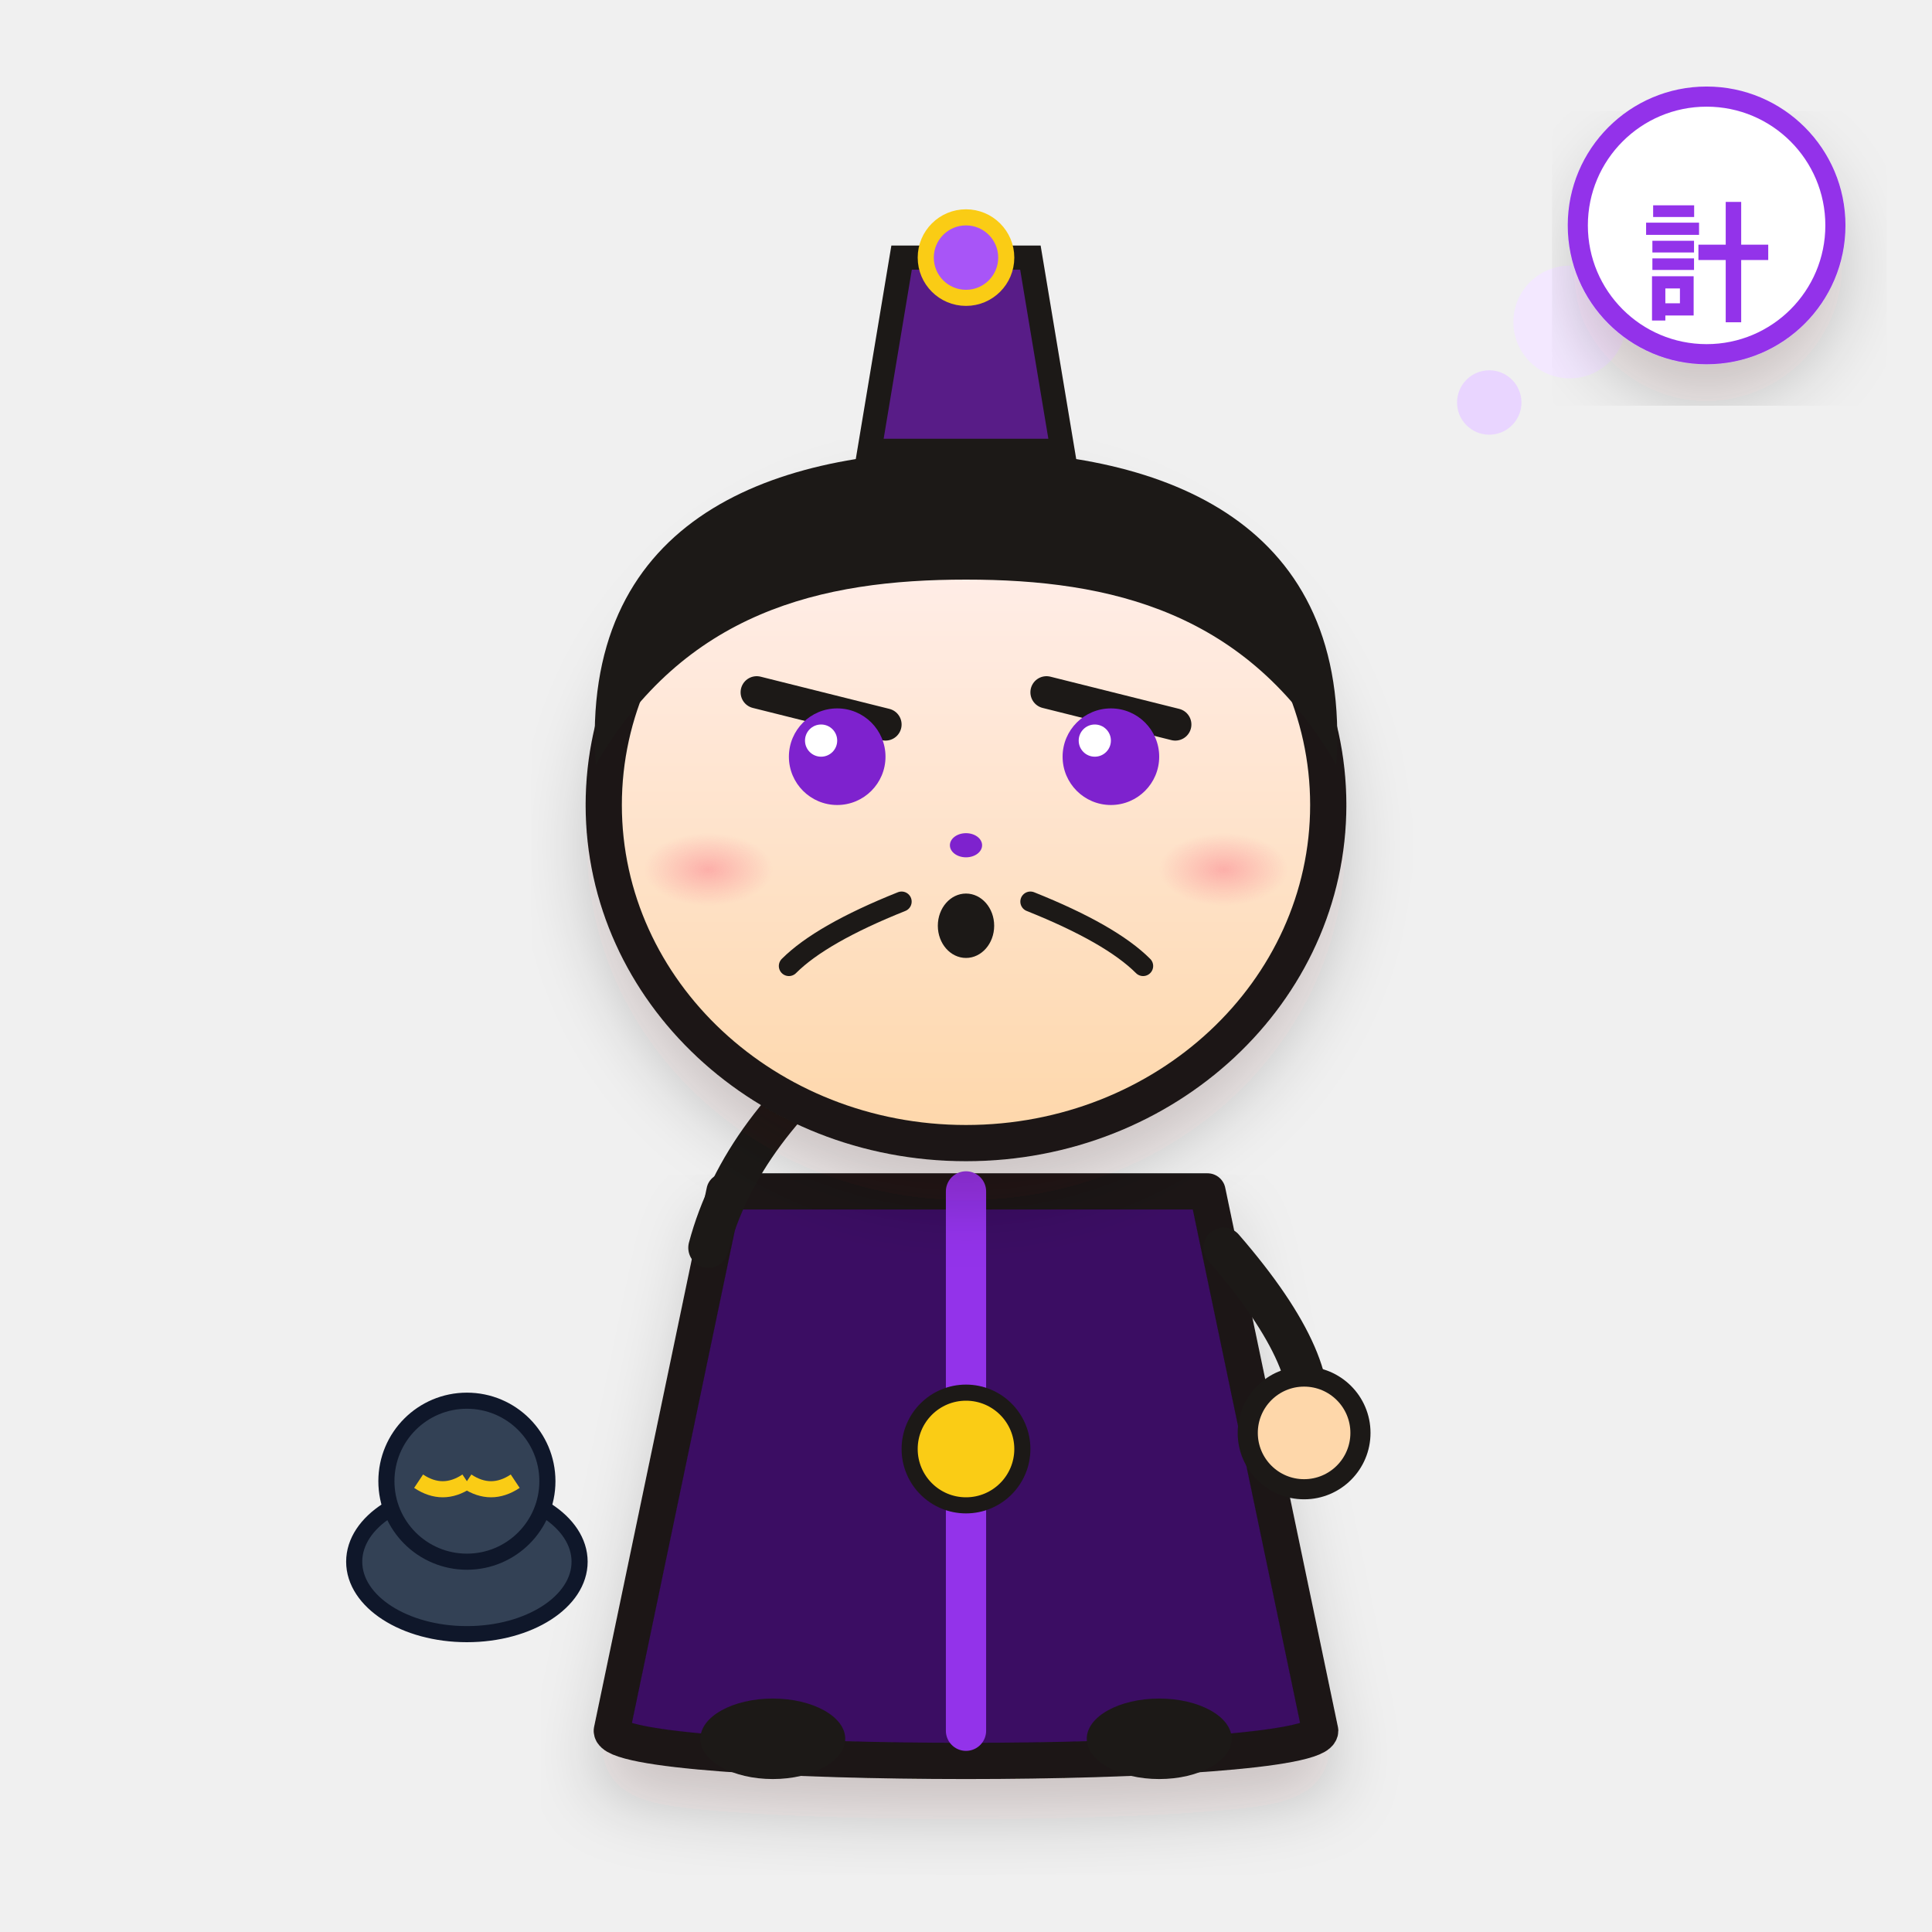
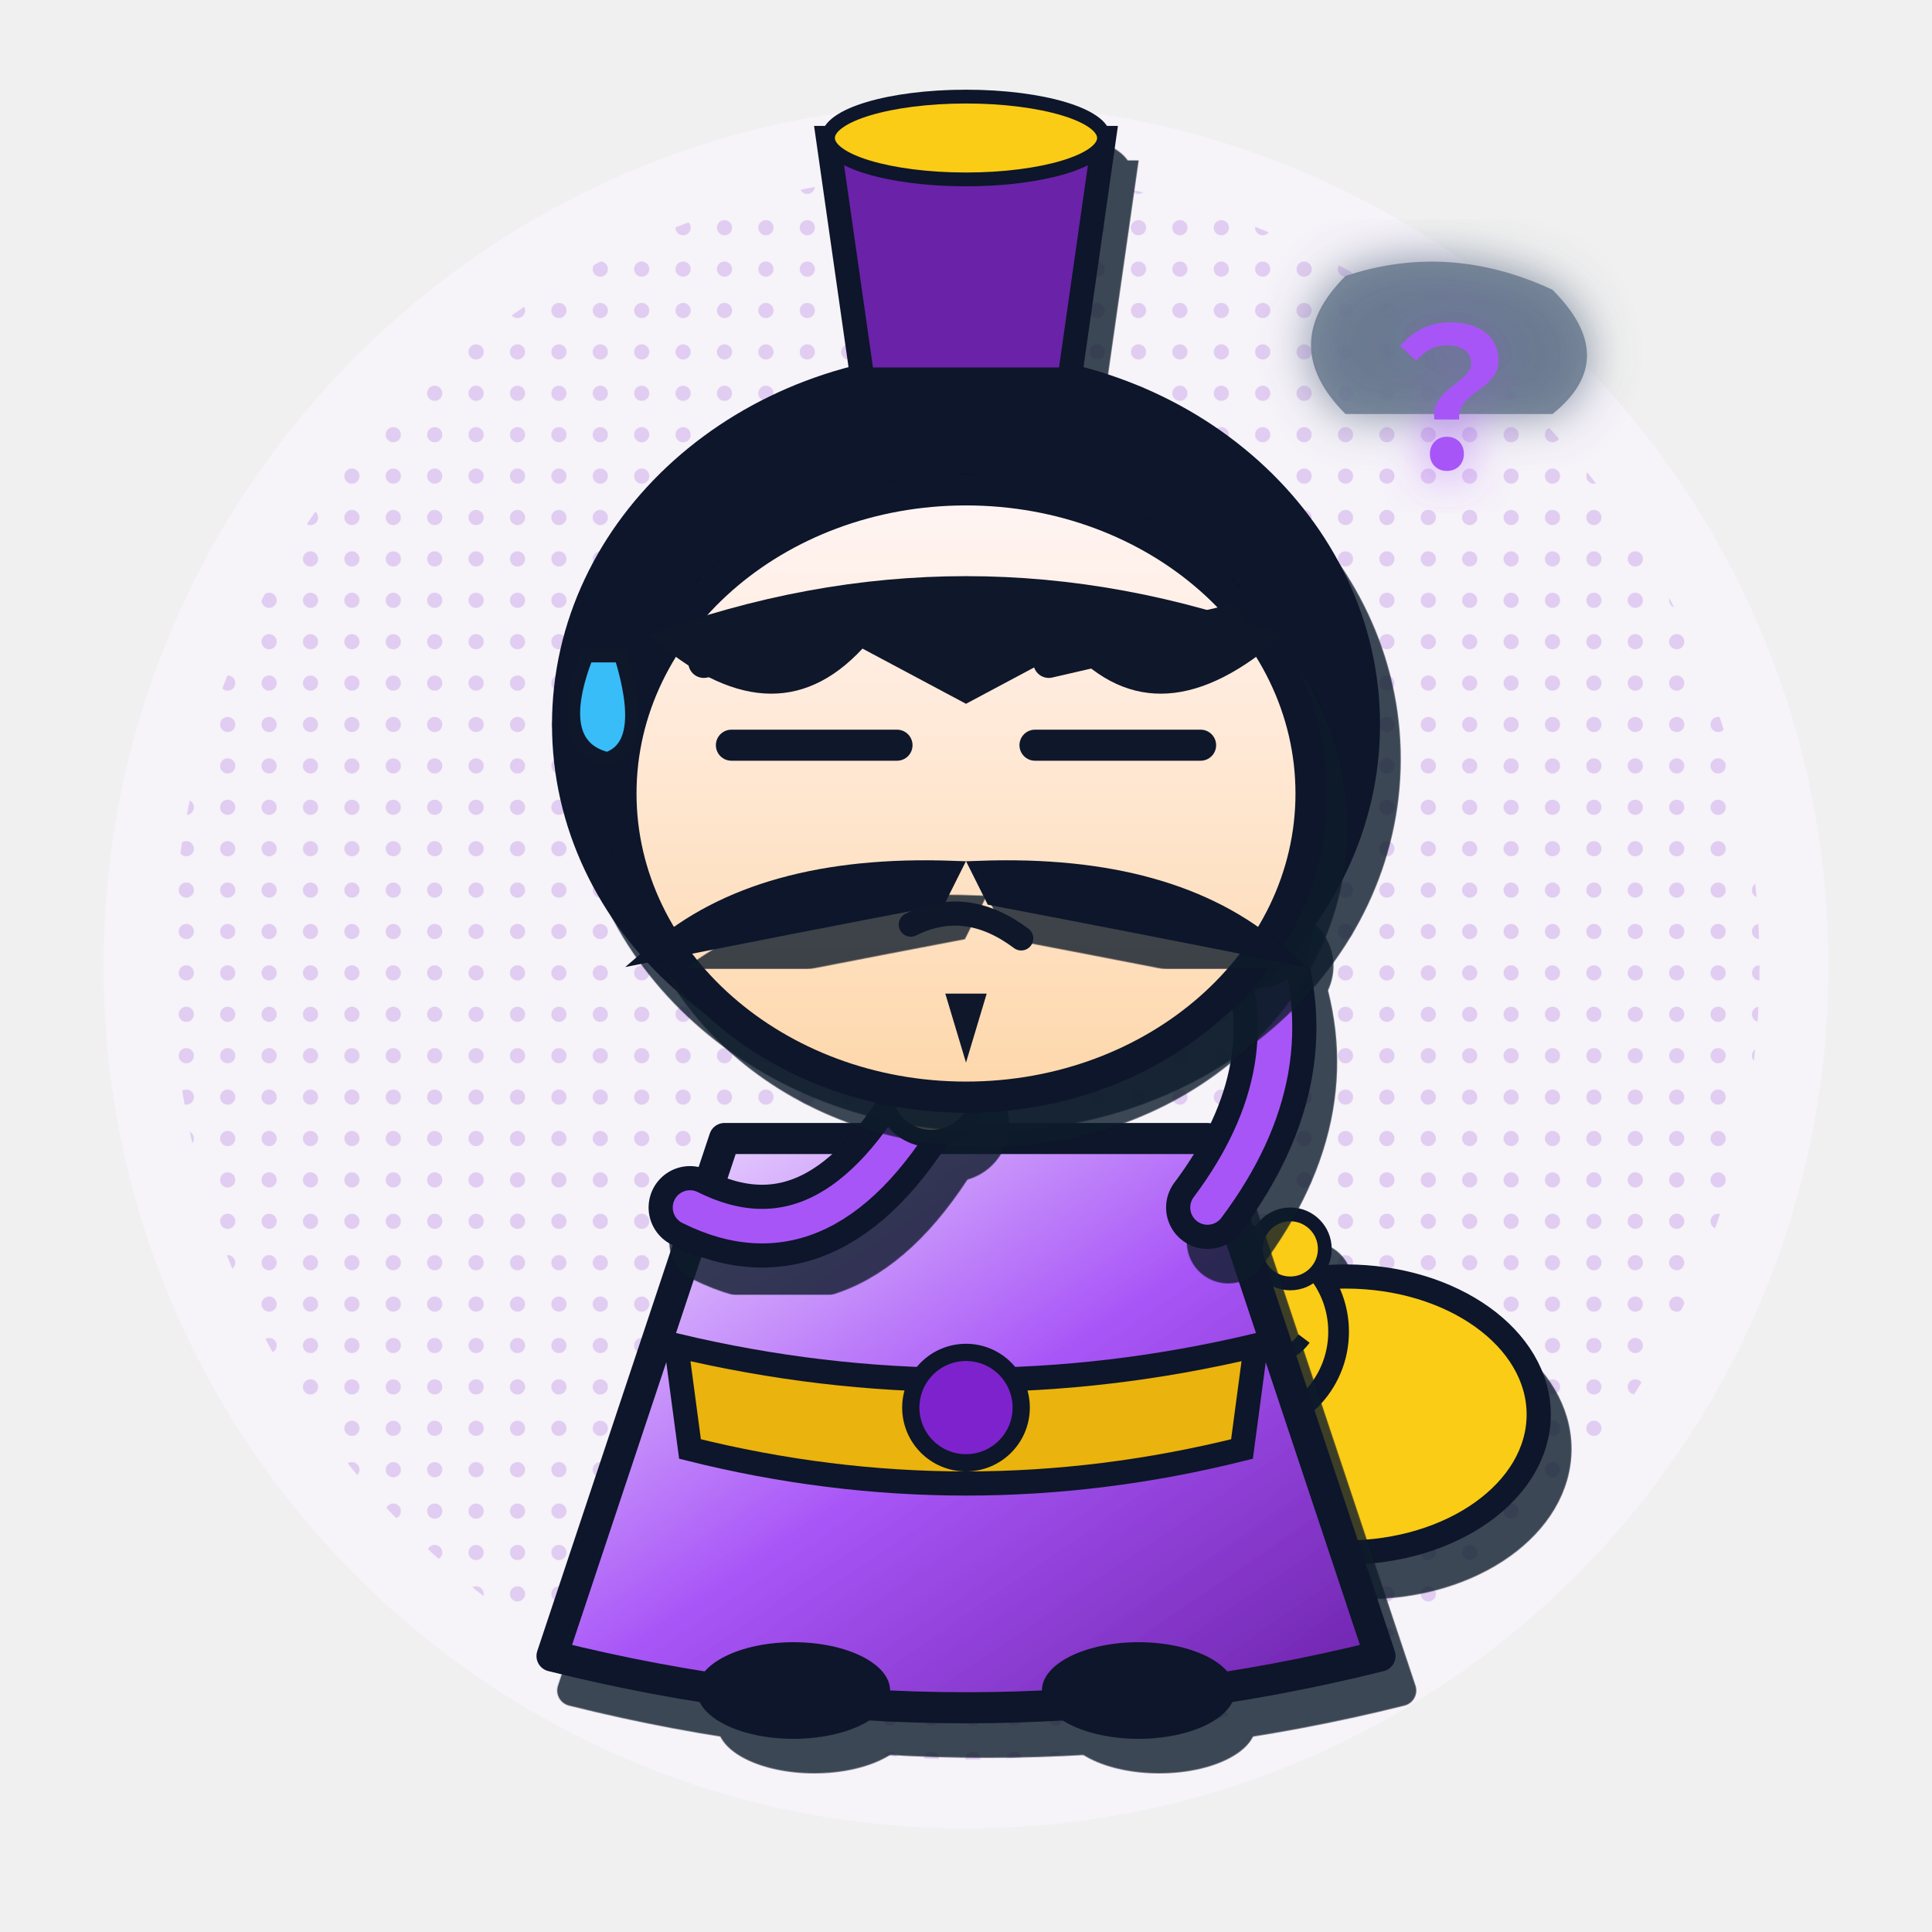
- <svg xmlns="http://www.w3.org/2000/svg" viewBox="0 0 240 240" width="100%" height="100%">
+ <svg xmlns="http://www.w3.org/2000/svg" viewBox="0 0 280 280" width="100%" height="100%">
  <defs>
-     <filter id="ink-shadow" x="-10%" y="-10%" width="130%" height="130%">
-       <feDropShadow dx="0" dy="5" stdDeviation="4" flood-color="#1c1917" flood-opacity="0.18" />
+     <pattern id="halftone-sg-th" width="6" height="6" patternUnits="userSpaceOnUse">
+       <circle cx="3" cy="3" r="1.1" fill="#7e22ce" opacity="0.18" />
+     </pattern>
+     <filter id="comic-shadow-sg" x="-20%" y="-20%" width="140%" height="140%">
+       <feDropShadow dx="3" dy="5" stdDeviation="0" flood-color="#0f172a" flood-opacity="0.8" />
    </filter>
-     <linearGradient id="skin-grad" x1="0" y1="0" x2="0" y2="1">
-       <stop offset="0%" stop-color="#fff1f2" />
+     <filter id="glow-purple-sg" x="-20%" y="-20%" width="140%" height="140%">
+       <feGaussianBlur stdDeviation="3.5" result="blur" />
+       <feComposite in="SourceGraphic" in2="blur" operator="over" />
+     </filter>
+     <linearGradient id="purple-robe-sg" x1="0" y1="0" x2="1" y2="1">
+       <stop offset="0%" stop-color="#f3e8ff" />
+       <stop offset="50%" stop-color="#a855f7" />
+       <stop offset="100%" stop-color="#6b21a8" />
+     </linearGradient>
+     <linearGradient id="skin-sg" x1="0" y1="0" x2="0" y2="1">
+       <stop offset="0%" stop-color="#fff5f5" />
      <stop offset="100%" stop-color="#fed7aa" />
    </linearGradient>
-     <radialGradient id="blush-grad" cx="50%" cy="50%" r="50%">
-       <stop offset="0%" stop-color="#fb7185" stop-opacity="0.45" />
-       <stop offset="100%" stop-color="#fb7185" stop-opacity="0" />
-     </radialGradient>
  </defs>
-   <g id="shen-gongbao-thinking">
-     <path d="M 90 148 L 76 215 C 76 220 164 220 164 215 L 150 148 Z" fill="#3b0764" stroke="#1c1917" stroke-width="4.5" stroke-linejoin="round" filter="url(#ink-shadow)" />
-     <path d="M 120 148 L 120 215" stroke="#9333ea" stroke-width="5" stroke-linecap="round" />
-     <circle cx="120" cy="180" r="7" fill="#facc15" stroke="#1c1917" stroke-width="2" />
-     <ellipse cx="96" cy="216" rx="9" ry="5" fill="#1c1917" />
-     <ellipse cx="144" cy="216" rx="9" ry="5" fill="#1c1917" />
-     <path d="M 88 155 Q 92 140 108 128" stroke="#1c1917" stroke-width="5" fill="none" stroke-linecap="round" />
-     <circle cx="108" cy="128" r="7" fill="#fed7aa" stroke="#1c1917" stroke-width="2.5" />
-     <path d="M 152 155 Q 165 170 162 178" stroke="#1c1917" stroke-width="5" fill="none" stroke-linecap="round" />
-     <circle cx="162" cy="178" r="7" fill="#fed7aa" stroke="#1c1917" stroke-width="2.5" />
-     <g id="black-tiger" transform="translate(38, 176)">
-       <ellipse cx="20" cy="18" rx="14" ry="9" fill="#334155" stroke="#0f172a" stroke-width="2" />
-       <circle cx="20" cy="8" r="10" fill="#334155" stroke="#0f172a" stroke-width="2" />
-       <path d="M 14 8 Q 17 10 20 8 M 20 8 Q 23 10 26 8" stroke="#facc15" stroke-width="2" fill="none" />
-     </g>
-     <g transform="translate(170, 30)">
-       <circle cx="15" cy="20" r="4" fill="#e9d5ff" />
-       <circle cx="25" cy="10" r="7" fill="#f3e8ff" />
-       <circle cx="42" cy="-2" r="16" fill="#ffffff" stroke="#9333ea" stroke-width="2.5" filter="url(#ink-shadow)" />
-       <text x="42" y="3" font-family="'Noto Serif TC', serif" font-weight="900" font-size="16" fill="#9333ea" text-anchor="middle" dominant-baseline="middle">計</text>
-     </g>
-     <ellipse cx="120" cy="100" rx="45" ry="42" fill="url(#skin-grad)" stroke="#1c1917" stroke-width="4.5" filter="url(#ink-shadow)" />
-     <ellipse cx="88" cy="108" rx="8" ry="4.5" fill="url(#blush-grad)" />
-     <ellipse cx="152" cy="108" rx="8" ry="4.5" fill="url(#blush-grad)" />
-     <path d="M 94 86 L 110 90" stroke="#1c1917" stroke-width="4" stroke-linecap="round" />
-     <path d="M 146 90 L 130 86" stroke="#1c1917" stroke-width="4" stroke-linecap="round" />
-     <circle cx="104" cy="94" r="6" fill="#7e22ce" />
-     <circle cx="102" cy="92" r="2" fill="#ffffff" />
-     <circle cx="138" cy="94" r="6" fill="#7e22ce" />
-     <circle cx="136" cy="92" r="2" fill="#ffffff" />
-     <ellipse cx="120" cy="105" rx="2" ry="1.5" fill="#7e22ce" />
-     <ellipse cx="120" cy="115" rx="3.5" ry="4" fill="#1c1917" />
-     <path d="M 74 95 C 72 65 95 56 120 56 C 145 56 168 65 166 95 C 155 76 138 72 120 72 C 102 72 85 76 74 95 Z" fill="#1c1917" />
-     <path d="M 108 56 L 132 56 L 128 32 L 112 32 Z" fill="#581c87" stroke="#1c1917" stroke-width="3" />
-     <circle cx="120" cy="32" r="5" fill="#a855f7" stroke="#facc15" stroke-width="2" />
-     <path d="M 112 112 Q 102 116 98 120" stroke="#1c1917" stroke-width="2.5" stroke-linecap="round" fill="none" />
-     <path d="M 128 112 Q 138 116 142 120" stroke="#1c1917" stroke-width="2.5" stroke-linecap="round" fill="none" />
+   <circle cx="140" cy="140" r="125" fill="#faf5ff" opacity="0.6" />
+   <circle cx="140" cy="140" r="115" fill="url(#halftone-sg-th)" />
+   <g transform="translate(210, 60)" filter="url(#glow-purple-sg)">
+     <path d="M -15 0 Q -25 -10 -15 -20 Q 0 -25 15 -18 Q 25 -8 15 0 Z" fill="#64748b" opacity="0.8" />
+     <text x="0" y="8" font-family="'Noto Serif TC', serif" font-weight="900" font-size="28" fill="#a855f7" text-anchor="middle">？</text>
  </g>
+   <g id="spotted-tiger" transform="translate(195, 195)" filter="url(#comic-shadow-sg)">
+     <ellipse cx="0" cy="10" rx="28" ry="20" fill="#facc15" stroke="#0f172a" stroke-width="3.5" />
+     <ellipse cx="-10" cy="5" rx="5" ry="3" fill="#0f172a" />
+     <circle cx="-15" cy="-2" r="14" fill="#facc15" stroke="#0f172a" stroke-width="3" />
+     <circle cx="-25" cy="-14" r="5" fill="#facc15" stroke="#0f172a" stroke-width="2" />
+     <circle cx="-8" cy="-14" r="5" fill="#facc15" stroke="#0f172a" stroke-width="2" />
+     <text x="-15" y="-5" font-family="sans-serif" font-weight="900" font-size="8" fill="#0f172a" text-anchor="middle">王</text>
+     <path d="M -20 -1 Q -17 3 -14 -1" stroke="#0f172a" stroke-width="2" fill="none" />
+     <path d="M -12 -1 Q -9 3 -6 -1" stroke="#0f172a" stroke-width="2" fill="none" />
+   </g>
+   <g id="body" filter="url(#comic-shadow-sg)">
+     <path d="M 105 165 L 80 240 Q 140 255 200 240 L 175 165 Z" fill="url(#purple-robe-sg)" stroke="#0f172a" stroke-width="4.5" stroke-linejoin="round" />
+     <path d="M 98 195 Q 140 205 182 195 L 180 210 Q 140 220 100 210 Z" fill="#eab308" stroke="#0f172a" stroke-width="3.5" />
+     <circle cx="140" cy="204" r="8" fill="#7e22ce" stroke="#0f172a" stroke-width="2.5" />
+     <ellipse cx="115" cy="245" rx="14" ry="7" fill="#0f172a" />
+     <ellipse cx="165" cy="245" rx="14" ry="7" fill="#0f172a" />
+   </g>
+   <g id="arms" filter="url(#comic-shadow-sg)">
+     <path d="M 175 175 Q 190 155 182 135" stroke="#0f172a" stroke-width="12" stroke-linecap="round" fill="none" />
+     <path d="M 175 175 Q 190 155 182 135" stroke="#a855f7" stroke-width="5" stroke-linecap="round" fill="none" />
+     <circle cx="182" cy="135" r="7" fill="#fed7aa" stroke="#0f172a" stroke-width="2.5" />
+     <path d="M 100 175 Q 120 185 135 158" stroke="#0f172a" stroke-width="12" stroke-linecap="round" fill="none" />
+     <path d="M 100 175 Q 120 185 135 158" stroke="#a855f7" stroke-width="5" stroke-linecap="round" fill="none" />
+     <circle cx="135" cy="158" r="7" fill="#fed7aa" stroke="#0f172a" stroke-width="2.5" />
+   </g>
+   <g id="hair-back" filter="url(#comic-shadow-sg)">
+     <ellipse cx="140" cy="105" rx="58" ry="52" fill="#0f172a" stroke="#0f172a" stroke-width="4" />
+     <path d="M 125 55 L 120 20 L 160 20 L 155 55 Z" fill="#6b21a8" stroke="#0f172a" stroke-width="3.5" />
+     <ellipse cx="140" cy="20" rx="20" ry="6" fill="#facc15" stroke="#0f172a" stroke-width="2" />
+   </g>
+   <ellipse cx="140" cy="115" rx="50" ry="44" fill="url(#skin-sg)" stroke="#0f172a" stroke-width="4.5" filter="url(#comic-shadow-sg)" />
+   <path d="M 85 95 Q 80 108 88 110 Q 94 108 90 95 Z" fill="#38bdf8" stroke="#0f172a" stroke-width="2" />
+   <path d="M 94 92 Q 112 108 125 94 L 140 102 L 155 94 Q 168 108 186 92 Q 140 75 94 92 Z" fill="#0f172a" />
+   <g id="eyes">
+     <line x1="106" y1="108" x2="130" y2="108" stroke="#0f172a" stroke-width="4.5" stroke-linecap="round" />
+     <line x1="150" y1="108" x2="174" y2="108" stroke="#0f172a" stroke-width="4.5" stroke-linecap="round" />
+   </g>
+   <path d="M 102 96 L 128 90" stroke="#0f172a" stroke-width="4.5" stroke-linecap="round" />
+   <path d="M 178 90 L 152 96" stroke="#0f172a" stroke-width="4.5" stroke-linecap="round" />
+   <g id="mustache" filter="url(#comic-shadow-sg)">
+     <path d="M 138 126 Q 110 125 95 138 Q 115 134 136 130 Z" fill="#0f172a" stroke="#0f172a" stroke-width="2.5" />
+     <path d="M 142 126 Q 170 125 185 138 Q 165 134 144 130 Z" fill="#0f172a" stroke="#0f172a" stroke-width="2.5" />
+   </g>
+   <path d="M 132 134 Q 140 130 148 136" stroke="#0f172a" stroke-width="3.5" stroke-linecap="round" fill="none" />
+   <polygon points="137,144 143,144 140,154" fill="#0f172a" />
</svg>
